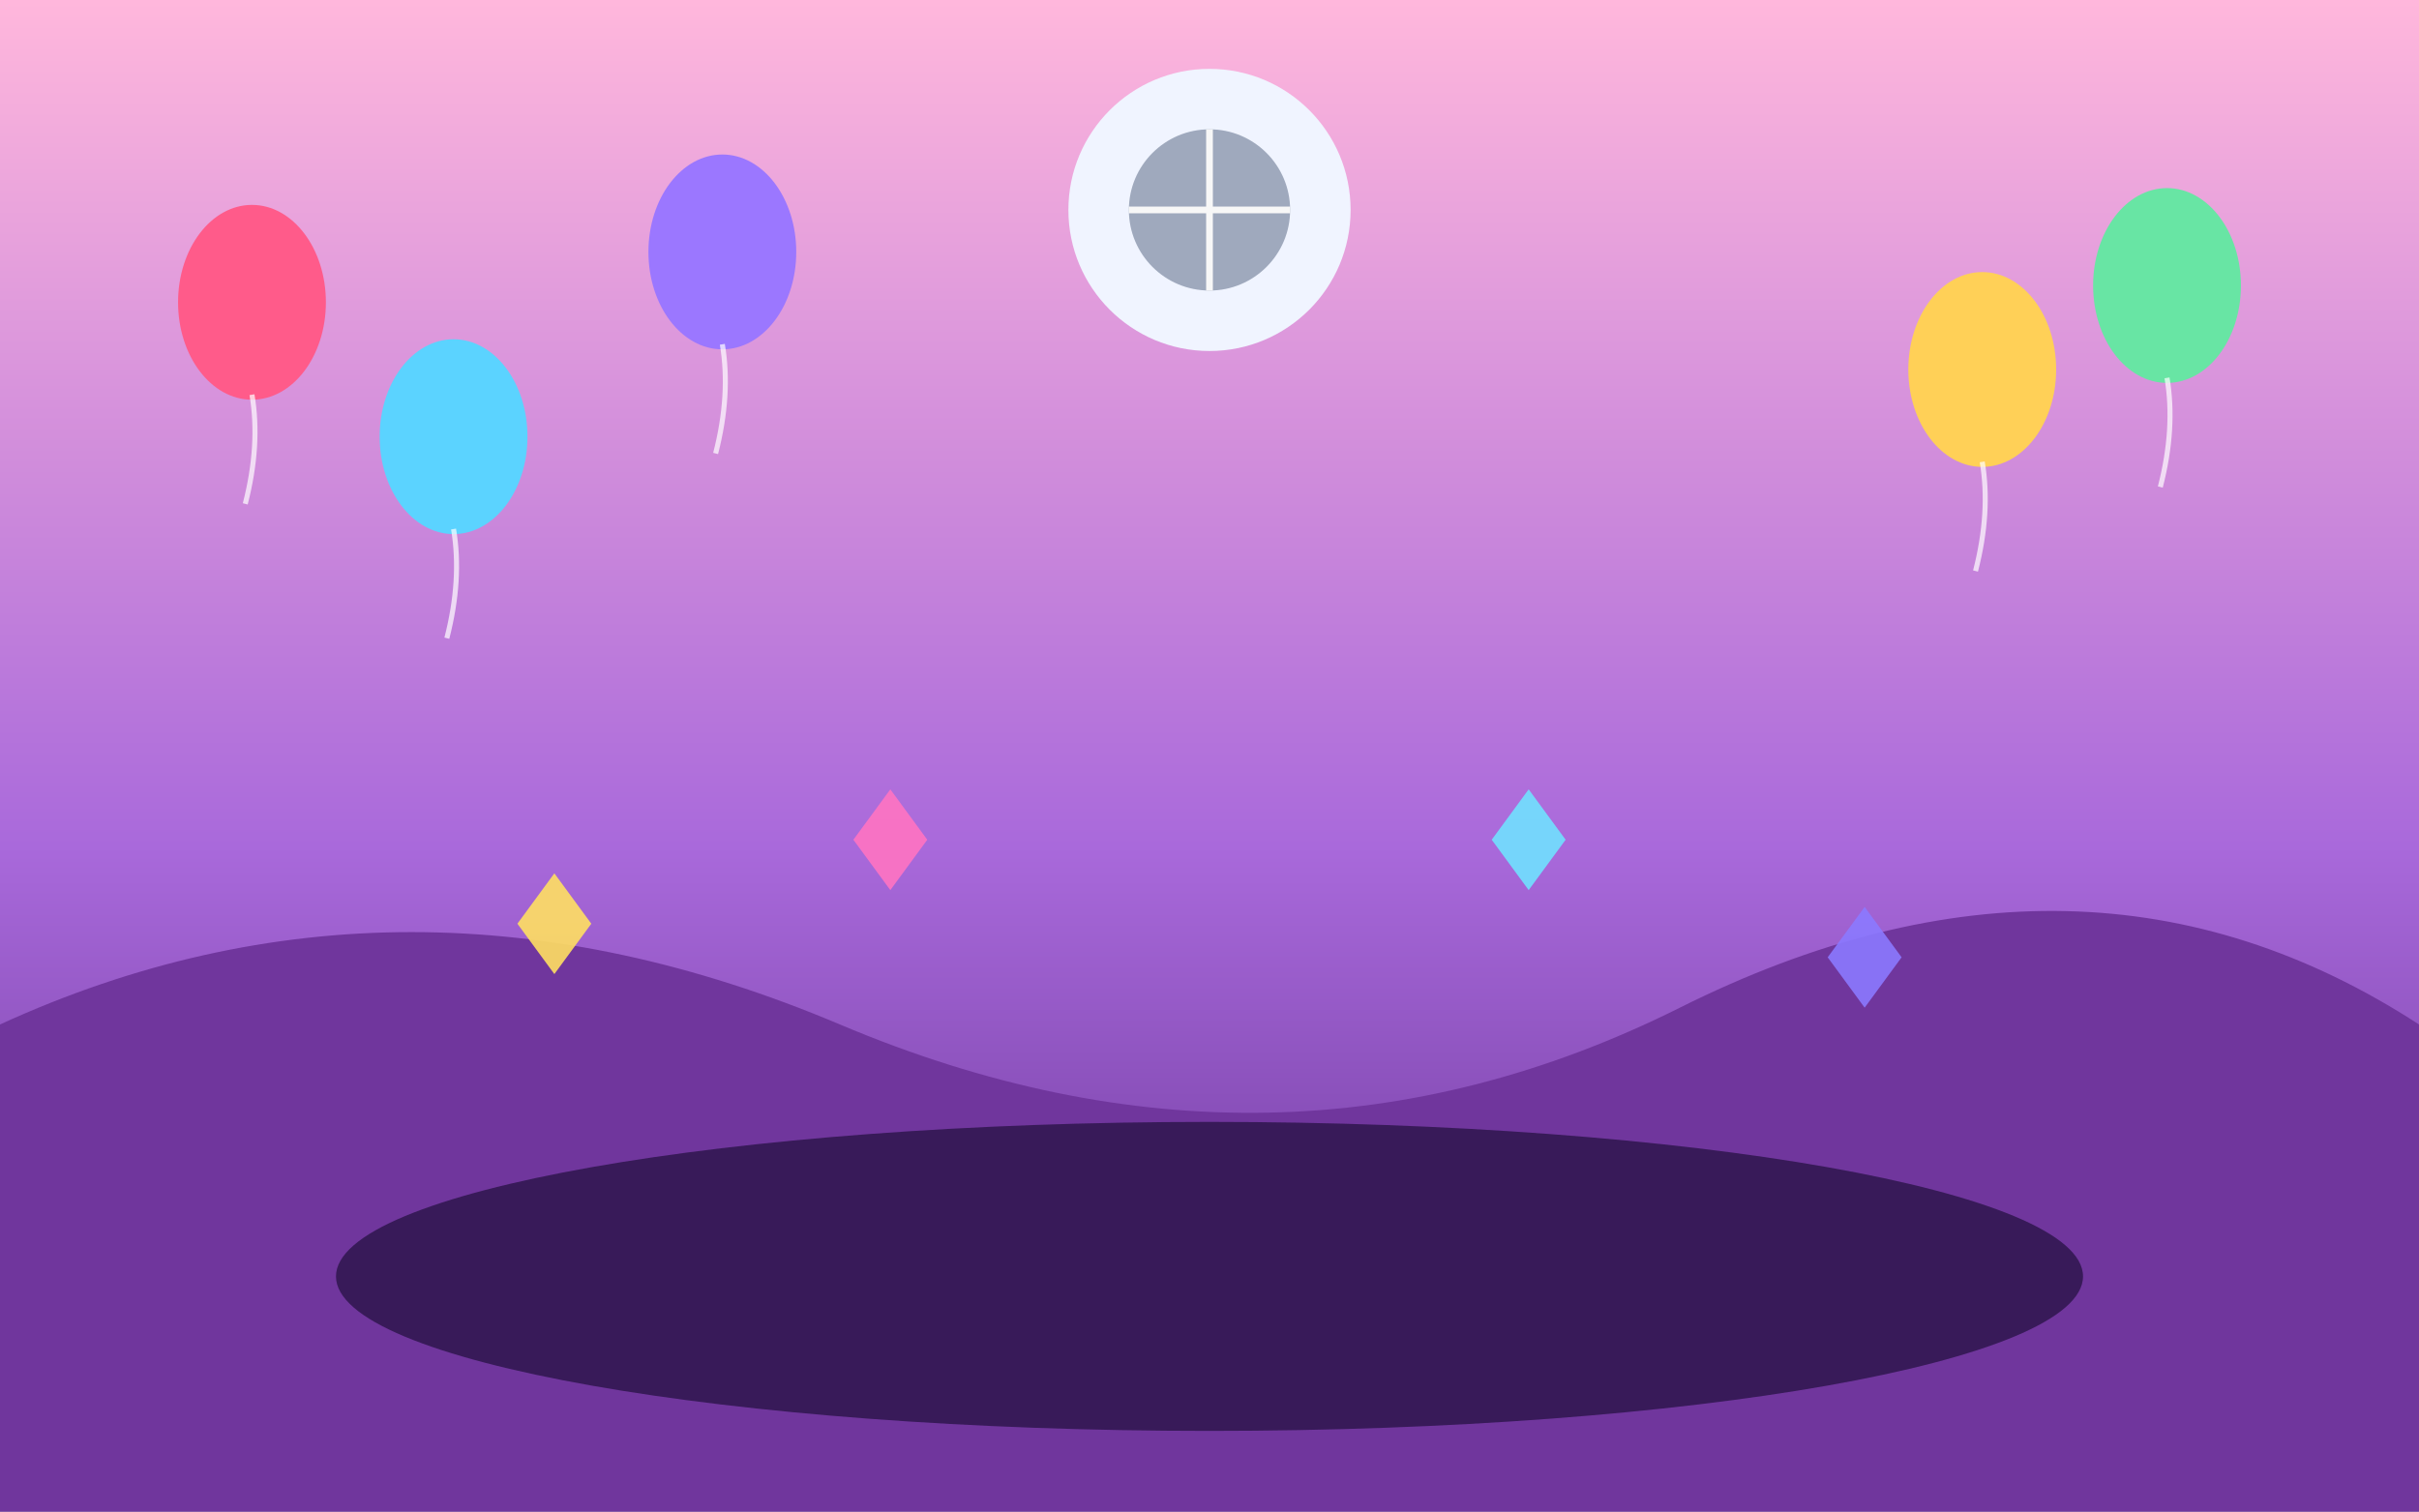
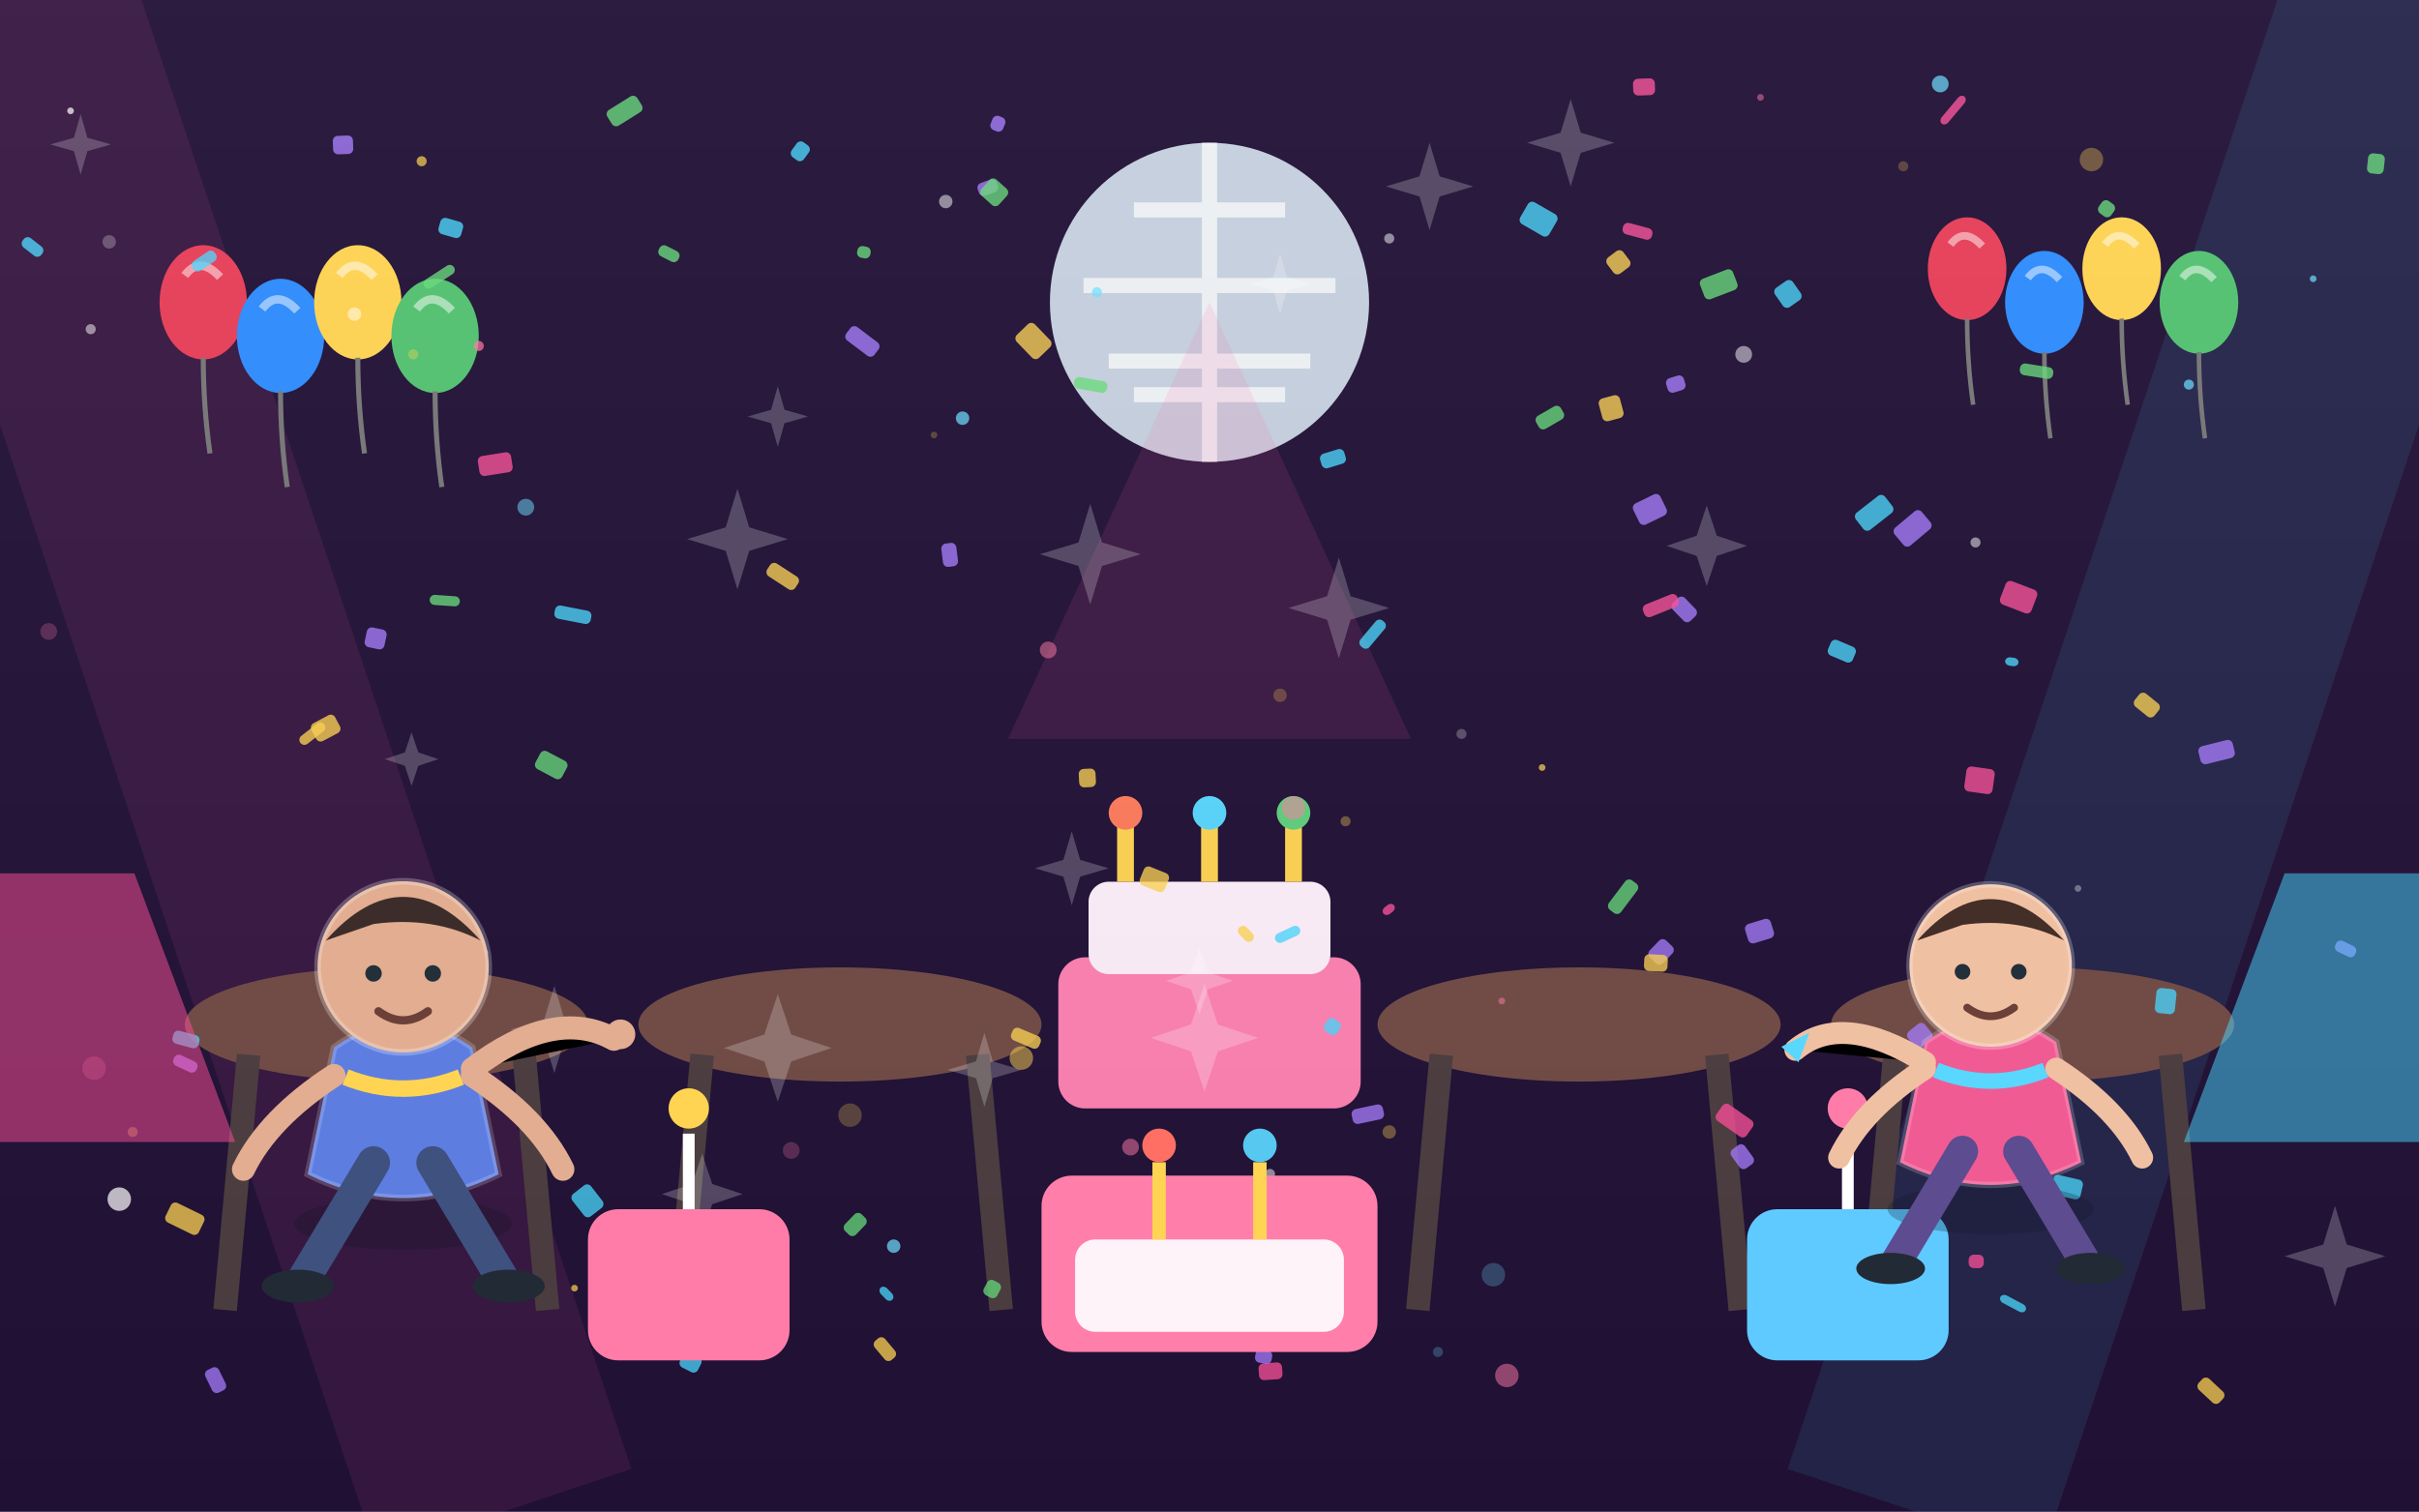
<svg xmlns="http://www.w3.org/2000/svg" viewBox="0 0 1440 900" preserveAspectRatio="xMidYMid slice">
  <defs>
-     <linearGradient id="party-bg" x1="0" y1="0" x2="0" y2="1">
-       <stop stop-color="#ffb7dc" />
-       <stop offset=".56" stop-color="#a969db" />
-       <stop offset="1" stop-color="#5a2a89" />
+     <linearGradient id="bg-party" x1="0" y1="0" x2="0" y2="1">
+       <stop offset="0" stop-color="#8133a9" />
+       <stop offset="1" stop-color="#20103d" />
    </linearGradient>
-     <linearGradient id="party-hill" x1="0" y1="0" x2="1" y2="1">
-       <stop stop-color="#ffffff" stop-opacity=".92" />
-       <stop offset="1" stop-color="#cfd8e6" stop-opacity=".95" />
+     <linearGradient id="ground" x1="0" y1="0" x2="0" y2="1">
+       <stop offset="0" stop-color="#ffffff" stop-opacity=".18" />
+       <stop offset="1" stop-color="#000000" stop-opacity=".18" />
    </linearGradient>
-     <linearGradient id="party-shadow" x1="0" y1="0" x2="0" y2="1">
-       <stop stop-color="#000" stop-opacity=".04" />
-       <stop offset="1" stop-color="#000" stop-opacity=".28" />
+     <linearGradient id="glass" x1="0" y1="0" x2="0" y2="1">
+       <stop offset="0" stop-color="#ffffff" stop-opacity=".34" />
+       <stop offset="1" stop-color="#ffffff" stop-opacity=".05" />
    </linearGradient>
-     <filter id="party-soft">
+     <filter id="shadow" x="-40%" y="-40%" width="180%" height="180%">
+       <feDropShadow dx="0" dy="10" stdDeviation="8" flood-color="#000" flood-opacity=".25" />
+     </filter>
+     <filter id="soft" x="-40%" y="-40%" width="180%" height="180%">
      <feGaussianBlur stdDeviation="18" />
    </filter>
-     <filter id="party-shadow">
-       <feDropShadow dx="0" dy="14" stdDeviation="10" flood-opacity=".18" />
+     <filter id="glow" x="-60%" y="-60%" width="220%" height="220%">
+       <feGaussianBlur stdDeviation="10" result="b" />
+       <feMerge>
+         <feMergeNode in="b" />
+         <feMergeNode in="SourceGraphic" />
+       </feMerge>
    </filter>
  </defs>
-   <rect width="1440" height="900" fill="url(#party-bg)" />
-   <circle cx="720" cy="125" r="84" fill="#f0f4ff" />
-   <g transform="translate(720 125)">
-     <circle r="48" fill="#9fa9bd" />
-     <path d="M-48 0 H48 M0 -48 V48" stroke="#f7f7f7" stroke-width="4" />
-   </g>
-   <path d="M0 610 Q240 500 500 610 T1000 600 T1440 610 L1440 900 L0 900Z" fill="#70369d" />
-   <ellipse cx="720" cy="760" rx="520" ry="92" fill="#381a59" />
-   <ellipse cx="150" cy="180" rx="44" ry="58" fill="#ff5b8a" />
-   <path d="M150 235 Q155 265 146 300" stroke="#fff" stroke-width="3" fill="none" opacity=".7" />
-   <ellipse cx="270" cy="260" rx="44" ry="58" fill="#5bd3ff" />
-   <path d="M270 315 Q275 345 266 380" stroke="#fff" stroke-width="3" fill="none" opacity=".7" />
-   <ellipse cx="1180" cy="220" rx="44" ry="58" fill="#ffd057" />
-   <path d="M1180 275 Q1185 305 1176 340" stroke="#fff" stroke-width="3" fill="none" opacity=".7" />
-   <ellipse cx="1290" cy="170" rx="44" ry="58" fill="#68e5a4" />
-   <path d="M1290 225 Q1295 255 1286 290" stroke="#fff" stroke-width="3" fill="none" opacity=".7" />
-   <ellipse cx="430" cy="150" rx="44" ry="58" fill="#9b77ff" />
-   <path d="M430 205 Q435 235 426 270" stroke="#fff" stroke-width="3" fill="none" opacity=".7" />
-   <path d="M330 520 l22 30 l-22 30 l-22 -30Z" fill="#ffdf62" opacity=".9" />
-   <path d="M530 470 l22 30 l-22 30 l-22 -30Z" fill="#ff73c2" opacity=".9" />
-   <path d="M910 470 l22 30 l-22 30 l-22 -30Z" fill="#70e1ff" opacity=".9" />
-   <path d="M1110 540 l22 30 l-22 30 l-22 -30Z" fill="#8b79ff" opacity=".9" />
+   <rect width="1440" height="900" fill="url(#bg-party)" />
+   <rect width="1440" height="900" fill="#211137" />
+   <path d="M0 0 L300 900" stroke="#ff4f9a" stroke-width="160" opacity=".10" />
+   <path d="M1440 0 L1140 900" stroke="#49d7ff" stroke-width="160" opacity=".10" />
+   <g transform="translate(121.0 180) scale(1.0)">
+     <ellipse cx="0" cy="0" rx="26" ry="34" fill="#e83d57" />
+     <path d="M0 33 Q0 62 4 90" stroke="#777" stroke-width="3" fill="none" />
+     <path d="M-11 -16 Q-2 -28 10 -15" stroke="#fff" stroke-opacity=".5" stroke-width="5" fill="none" />
+   </g>
+   <g transform="translate(167.0 200) scale(1.0)">
+     <ellipse cx="0" cy="0" rx="26" ry="34" fill="#2d8cff" />
+     <path d="M0 33 Q0 62 4 90" stroke="#777" stroke-width="3" fill="none" />
+     <path d="M-11 -16 Q-2 -28 10 -15" stroke="#fff" stroke-opacity=".5" stroke-width="5" fill="none" />
+   </g>
+   <g transform="translate(213.0 180) scale(1.0)">
+     <ellipse cx="0" cy="0" rx="26" ry="34" fill="#ffd452" />
+     <path d="M0 33 Q0 62 4 90" stroke="#777" stroke-width="3" fill="none" />
+     <path d="M-11 -16 Q-2 -28 10 -15" stroke="#fff" stroke-opacity=".5" stroke-width="5" fill="none" />
+   </g>
+   <g transform="translate(259.0 200) scale(1.0)">
+     <ellipse cx="0" cy="0" rx="26" ry="34" fill="#52c26f" />
+     <path d="M0 33 Q0 62 4 90" stroke="#777" stroke-width="3" fill="none" />
+     <path d="M-11 -16 Q-2 -28 10 -15" stroke="#fff" stroke-opacity=".5" stroke-width="5" fill="none" />
+   </g>
+   <g transform="translate(1171.0 160) scale(0.9)">
+     <ellipse cx="0" cy="0" rx="26" ry="34" fill="#e83d57" />
+     <path d="M0 33 Q0 62 4 90" stroke="#777" stroke-width="3" fill="none" />
+     <path d="M-11 -16 Q-2 -28 10 -15" stroke="#fff" stroke-opacity=".5" stroke-width="5" fill="none" />
+   </g>
+   <g transform="translate(1217.0 180) scale(0.9)">
+     <ellipse cx="0" cy="0" rx="26" ry="34" fill="#2d8cff" />
+     <path d="M0 33 Q0 62 4 90" stroke="#777" stroke-width="3" fill="none" />
+     <path d="M-11 -16 Q-2 -28 10 -15" stroke="#fff" stroke-opacity=".5" stroke-width="5" fill="none" />
+   </g>
+   <g transform="translate(1263.0 160) scale(0.9)">
+     <ellipse cx="0" cy="0" rx="26" ry="34" fill="#ffd452" />
+     <path d="M0 33 Q0 62 4 90" stroke="#777" stroke-width="3" fill="none" />
+     <path d="M-11 -16 Q-2 -28 10 -15" stroke="#fff" stroke-opacity=".5" stroke-width="5" fill="none" />
+   </g>
+   <g transform="translate(1309.0 180) scale(0.9)">
+     <ellipse cx="0" cy="0" rx="26" ry="34" fill="#52c26f" />
+     <path d="M0 33 Q0 62 4 90" stroke="#777" stroke-width="3" fill="none" />
+     <path d="M-11 -16 Q-2 -28 10 -15" stroke="#fff" stroke-opacity=".5" stroke-width="5" fill="none" />
+   </g>
+   <g transform="translate(720 180)">
+     <circle r="95" fill="#c6d0de" />
+     <path d="M-75 -10 H75 M-60 35 H60 M-45 -55 H45 M0 -95 V95 M-45 55 H45" stroke="#fff" stroke-width="9" opacity=".7" />
+     <path d="M-120 260 L0 0 L120 260" fill="#ff4f9a" opacity=".12" />
+   </g>
+   <g transform="translate(230 610)">
+     <ellipse cx="0" cy="0" rx="120" ry="34" fill="#724c46" />
+     <path d="M-82 18 L-96 170 M82 18 L96 170" stroke="#4d3d40" stroke-width="14" />
+   </g>
+   <g transform="translate(500 610)">
+     <ellipse cx="0" cy="0" rx="120" ry="34" fill="#724c46" />
+     <path d="M-82 18 L-96 170 M82 18 L96 170" stroke="#4d3d40" stroke-width="14" />
+   </g>
+   <g transform="translate(940 610)">
+     <ellipse cx="0" cy="0" rx="120" ry="34" fill="#724c46" />
+     <path d="M-82 18 L-96 170 M82 18 L96 170" stroke="#4d3d40" stroke-width="14" />
+   </g>
+   <g transform="translate(1210 610)">
+     <ellipse cx="0" cy="0" rx="120" ry="34" fill="#724c46" />
+     <path d="M-82 18 L-96 170 M82 18 L96 170" stroke="#4d3d40" stroke-width="14" />
+   </g>
+   <g transform="translate(720 610)">
+     <rect x="-90" y="-40" width="180" height="90" rx="16" fill="#ff82b3" />
+     <rect x="-72" y="-85" width="144" height="55" rx="12" fill="#fff0fb" />
+     <path d="M-50 -85 V-120 M0 -85 V-120 M50 -85 V-120" stroke="#ffd452" stroke-width="10" />
+     <circle cx="-50" cy="-126" r="10" fill="#ff7c5d" />
+     <circle cx="0" cy="-126" r="10" fill="#59d7ff" />
+     <circle cx="50" cy="-126" r="10" fill="#61cf7e" />
+   </g>
+   <rect x="511" y="146" width="8" height="7" rx="3" fill="#66db7a" transform="rotate(11 511 146)" opacity=".78" />
+   <rect x="792" y="605" width="9" height="9" rx="3" fill="#49d7ff" transform="rotate(35 792 605)" opacity=".78" />
+   <rect x="913" y="249" width="17" height="9" rx="3" fill="#66db7a" transform="rotate(-30 913 249)" opacity=".78" />
+   <rect x="251" y="168" width="21" height="6" rx="3" fill="#66db7a" transform="rotate(-33 251 168)" opacity=".78" />
+   <rect x="911" y="119" width="20" height="15" rx="3" fill="#49d7ff" transform="rotate(30 911 119)" opacity=".78" />
+   <rect x="711" y="756" width="9" height="13" rx="3" fill="#a77bff" transform="rotate(-18 711 756)" opacity=".78" />
+   <rect x="614" y="191" width="19" height="15" rx="3" fill="#ffd452" transform="rotate(46 614 191)" opacity=".78" />
+   <rect x="740" y="550" width="11" height="6" rx="3" fill="#ffd452" transform="rotate(46 740 550)" opacity=".78" />
+   <rect x="284" y="272" width="20" height="12" rx="3" fill="#ff4f9a" transform="rotate(-9 284 272)" opacity=".78" />
+   <rect x="1134" y="616" width="13" height="12" rx="3" fill="#a77bff" transform="rotate(-39 1134 616)" opacity=".78" />
+   <rect x="1253" y="118" width="9" height="9" rx="3" fill="#66db7a" transform="rotate(36 1253 118)" opacity=".78" />
+   <rect x="980" y="568" width="14" height="11" rx="3" fill="#a77bff" transform="rotate(-46 980 568)" opacity=".78" />
+   <rect x="256" y="354" width="18" height="6" rx="3" fill="#66db7a" transform="rotate(4 256 354)" opacity=".78" />
+   <rect x="1392" y="559" width="13" height="7" rx="3" fill="#a77bff" transform="rotate(26 1392 559)" opacity=".78" />
+   <rect x="1203" y="216" width="20" height="7" rx="3" fill="#66db7a" transform="rotate(9 1203 216)" opacity=".78" />
+   <rect x="113" y="157" width="16" height="7" rx="3" fill="#49d7ff" transform="rotate(-34 113 157)" opacity=".78" />
+   <rect x="331" y="360" width="22" height="8" rx="3" fill="#49d7ff" transform="rotate(11 331 360)" opacity=".78" />
+   <rect x="581" y="110" width="12" height="8" rx="3" fill="#a77bff" transform="rotate(-20 581 110)" opacity=".78" />
+   <rect x="256" y="670" width="12" height="14" rx="3" fill="#a77bff" transform="rotate(-44 256 670)" opacity=".78" />
+   <rect x="1029" y="686" width="10" height="14" rx="3" fill="#a77bff" transform="rotate(-36 1029 686)" opacity=".78" />
+   <rect x="350" y="704" width="17" height="14" rx="3" fill="#49d7ff" transform="rotate(52 350 704)" opacity=".78" />
+   <rect x="1154" y="72" width="21" height="5" rx="3" fill="#ff4f9a" transform="rotate(-50 1154 72)" opacity=".78" />
+   <rect x="1313" y="819" width="17" height="9" rx="3" fill="#ffd452" transform="rotate(43 1313 819)" opacity=".78" />
+   <rect x="1171" y="456" width="17" height="15" rx="3" fill="#ff4f9a" transform="rotate(8 1171 456)" opacity=".78" />
+   <rect x="1284" y="588" width="12" height="15" rx="3" fill="#49d7ff" transform="rotate(6 1284 588)" opacity=".78" />
+   <rect x="501" y="731" width="14" height="9" rx="3" fill="#66db7a" transform="rotate(-46 501 731)" opacity=".78" />
+   <rect x="1410" y="91" width="10" height="12" rx="3" fill="#66db7a" transform="rotate(6 1410 91)" opacity=".78" />
+   <rect x="951" y="238" width="13" height="14" rx="3" fill="#ffd452" transform="rotate(-15 951 238)" opacity=".78" />
+   <rect x="653" y="781" width="21" height="10" rx="3" fill="#66db7a" transform="rotate(-39 653 781)" opacity=".78" />
+   <rect x="758" y="557" width="16" height="6" rx="3" fill="#49d7ff" transform="rotate(-25 758 557)" opacity=".78" />
+   <rect x="955" y="155" width="12" height="12" rx="3" fill="#ffd452" transform="rotate(-37 955 155)" opacity=".78" />
+   <rect x="198" y="81" width="12" height="11" rx="3" fill="#a77bff" transform="rotate(-2 198 81)" opacity=".78" />
+   <rect x="508" y="193" width="21" height="10" rx="3" fill="#a77bff" transform="rotate(37 508 193)" opacity=".78" />
+   <rect x="640" y="224" width="20" height="7" rx="3" fill="#66db7a" transform="rotate(10 640 224)" opacity=".78" />
+   <rect x="956" y="540" width="22" height="9" rx="3" fill="#66db7a" transform="rotate(-53 956 540)" opacity=".78" />
+   <rect x="184" y="432" width="16" height="12" rx="3" fill="#ffd452" transform="rotate(-28 184 432)" opacity=".78" />
+   <rect x="1194" y="391" width="8" height="5" rx="3" fill="#49d7ff" transform="rotate(8 1194 391)" opacity=".78" />
+   <rect x="1223" y="699" width="18" height="12" rx="3" fill="#49d7ff" transform="rotate(13 1223 699)" opacity=".78" />
+   <rect x="16" y="140" width="14" height="7" rx="3" fill="#49d7ff" transform="rotate(38 16 140)" opacity=".78" />
+   <rect x="749" y="812" width="14" height="10" rx="3" fill="#ff4f9a" transform="rotate(-4 749 812)" opacity=".78" />
+   <rect x="104" y="613" width="16" height="8" rx="3" fill="#49d7ff" transform="rotate(15 104 613)" opacity=".78" />
+   <rect x="591" y="105" width="14" height="13" rx="3" fill="#66db7a" transform="rotate(42 591 105)" opacity=".78" />
+   <rect x="1126" y="316" width="21" height="14" rx="3" fill="#a77bff" transform="rotate(-40 1126 316)" opacity=".78" />
+   <rect x="263" y="129" width="14" height="10" rx="3" fill="#49d7ff" transform="rotate(16 263 129)" opacity=".78" />
+   <rect x="748" y="803" width="10" height="8" rx="3" fill="#a77bff" transform="rotate(10 748 803)" opacity=".78" />
+   <rect x="822" y="542" width="8" height="5" rx="3" fill="#ff4f9a" transform="rotate(-38 822 542)" opacity=".78" />
+   <rect x="682" y="515" width="16" height="12" rx="3" fill="#ffd452" transform="rotate(22 682 515)" opacity=".78" />
+   <rect x="1055" y="173" width="13" height="14" rx="3" fill="#49d7ff" transform="rotate(-35 1055 173)" opacity=".78" />
+   <rect x="804" y="661" width="19" height="9" rx="3" fill="#a77bff" transform="rotate(-12 804 661)" opacity=".78" />
+   <rect x="1038" y="551" width="16" height="12" rx="3" fill="#a77bff" transform="rotate(-17 1038 551)" opacity=".78" />
+   <rect x="972" y="47" width="13" height="10" rx="3" fill="#ff4f9a" transform="rotate(-2 972 47)" opacity=".78" />
+   <rect x="1195" y="345" width="20" height="15" rx="3" fill="#ff4f9a" transform="rotate(21 1195 345)" opacity=".78" />
+   <rect x="971" y="301" width="18" height="14" rx="3" fill="#a77bff" transform="rotate(-26 971 301)" opacity=".78" />
+   <rect x="105" y="627" width="15" height="7" rx="3" fill="#a77bff" transform="rotate(25 105 627)" opacity=".78" />
+   <rect x="1269" y="419" width="10" height="15" rx="3" fill="#ffd452" transform="rotate(-51 1269 419)" opacity=".78" />
+   <rect x="1172" y="747" width="9" height="8" rx="3" fill="#ff4f9a" transform="rotate(1 1172 747)" opacity=".78" />
+   <rect x="642" y="458" width="10" height="11" rx="3" fill="#ffd452" transform="rotate(-3 642 458)" opacity=".78" />
+   <rect x="1027" y="656" width="22" height="12" rx="3" fill="#ff4f9a" transform="rotate(35 1027 656)" opacity=".78" />
+   <rect x="282" y="561" width="11" height="13" rx="3" fill="#49d7ff" transform="rotate(29 282 561)" opacity=".78" />
+   <rect x="979" y="568" width="14" height="10" rx="3" fill="#ffd452" transform="rotate(3 979 568)" opacity=".78" />
+   <rect x="1091" y="380" width="16" height="10" rx="3" fill="#49d7ff" transform="rotate(23 1091 380)" opacity=".78" />
+   <rect x="991" y="226" width="11" height="9" rx="3" fill="#a77bff" transform="rotate(-17 991 226)" opacity=".78" />
+   <rect x="460" y="334" width="20" height="9" rx="3" fill="#ffd452" transform="rotate(33 460 334)" opacity=".78" />
+   <rect x="1001" y="354" width="15" height="10" rx="3" fill="#a77bff" transform="rotate(46 1001 354)" opacity=".78" />
+   <rect x="560" y="324" width="9" height="14" rx="3" fill="#a77bff" transform="rotate(-7 560 324)" opacity=".78" />
+   <rect x="808" y="383" width="20" height="7" rx="3" fill="#49d7ff" transform="rotate(-50 808 383)" opacity=".78" />
+   <rect x="589" y="761" width="9" height="10" rx="3" fill="#66db7a" transform="rotate(28 589 761)" opacity=".78" />
+   <rect x="525" y="795" width="15" height="8" rx="3" fill="#ffd452" transform="rotate(50 525 795)" opacity=".78" />
+   <rect x="1103" y="307" width="22" height="13" rx="3" fill="#49d7ff" transform="rotate(-38 1103 307)" opacity=".78" />
+   <rect x="223" y="660" width="19" height="14" rx="3" fill="#ffd452" transform="rotate(-24 223 660)" opacity=".78" />
+   <rect x="103" y="715" width="22" height="13" rx="3" fill="#ffd452" transform="rotate(26 103 715)" opacity=".78" />
+   <rect x="476" y="83" width="9" height="11" rx="3" fill="#49d7ff" transform="rotate(36 476 83)" opacity=".78" />
+   <rect x="967" y="132" width="18" height="7" rx="3" fill="#ff4f9a" transform="rotate(15 967 132)" opacity=".78" />
+   <rect x="323" y="446" width="18" height="12" rx="3" fill="#66db7a" transform="rotate(28 323 446)" opacity=".78" />
+   <rect x="408" y="804" width="12" height="10" rx="3" fill="#49d7ff" transform="rotate(27 408 804)" opacity=".78" />
+   <rect x="121" y="817" width="9" height="15" rx="3" fill="#a77bff" transform="rotate(-26 121 817)" opacity=".78" />
+   <rect x="1095" y="786" width="19" height="5" rx="3" fill="#ffd452" transform="rotate(-2 1095 786)" opacity=".78" />
+   <rect x="360" y="67" width="21" height="11" rx="3" fill="#66db7a" transform="rotate(-32 360 67)" opacity=".78" />
+   <rect x="592" y="68" width="8" height="9" rx="3" fill="#a77bff" transform="rotate(22 592 68)" opacity=".78" />
+   <rect x="219" y="373" width="12" height="12" rx="3" fill="#a77bff" transform="rotate(12 219 373)" opacity=".78" />
+   <rect x="1011" y="167" width="21" height="13" rx="3" fill="#66db7a" transform="rotate(-21 1011 167)" opacity=".78" />
+   <rect x="394" y="145" width="13" height="7" rx="3" fill="#66db7a" transform="rotate(27 394 145)" opacity=".78" />
+   <rect x="526" y="765" width="10" height="5" rx="3" fill="#49d7ff" transform="rotate(46 526 765)" opacity=".78" />
+   <rect x="604" y="611" width="18" height="8" rx="3" fill="#ffd452" transform="rotate(23 604 611)" opacity=".78" />
+   <rect x="1308" y="445" width="21" height="11" rx="3" fill="#a77bff" transform="rotate(-14 1308 445)" opacity=".78" />
+   <rect x="177" y="440" width="18" height="6" rx="3" fill="#ffd452" transform="rotate(-38 177 440)" opacity=".78" />
+   <rect x="977" y="361" width="22" height="8" rx="3" fill="#ff4f9a" transform="rotate(-22 977 361)" opacity=".78" />
+   <rect x="785" y="271" width="15" height="9" rx="3" fill="#49d7ff" transform="rotate(-17 785 271)" opacity=".78" />
+   <rect x="1192" y="770" width="17" height="5" rx="3" fill="#49d7ff" transform="rotate(28 1192 770)" opacity=".78" />
+   <rect x="736" y="739" width="11" height="5" rx="3" fill="#ff4f9a" transform="rotate(4 736 739)" opacity=".78" />
+   <rect width="1440" height="900" fill="url(#ground)" opacity=".25" />
+   <circle cx="532" cy="742" r="4" fill="#6fe0ff" opacity="0.7" />
+   <circle cx="65" cy="144" r="4" fill="#ffffff" opacity="0.25" />
+   <circle cx="801" cy="489" r="3" fill="#ffd452" opacity="0.35" />
+   <circle cx="1176" cy="323" r="3" fill="#ffffff" opacity="0.5" />
+   <circle cx="246" cy="211" r="3" fill="#ffd452" opacity="0.35" />
+   <circle cx="770" cy="481" r="7" fill="#ff7ba7" opacity="0.5" />
+   <circle cx="1245" cy="95" r="7" fill="#ffd452" opacity="0.35" />
+   <circle cx="56" cy="636" r="7" fill="#ff7ba7" opacity="0.25" />
+   <circle cx="894" cy="596" r="2" fill="#ff7ba7" opacity="0.5" />
+   <circle cx="313" cy="302" r="5" fill="#6fe0ff" opacity="0.5" />
+   <circle cx="1303" cy="229" r="3" fill="#6fe0ff" opacity="0.7" />
+   <circle cx="292" cy="769" r="3" fill="#ffd452" opacity="0.35" />
+   <circle cx="79" cy="674" r="3" fill="#ffd452" opacity="0.35" />
+   <circle cx="71" cy="714" r="7" fill="#ffffff" opacity="0.7" />
+   <circle cx="1237" cy="529" r="2" fill="#ffffff" opacity="0.35" />
+   <circle cx="556" cy="259" r="2" fill="#ffd452" opacity="0.25" />
+   <circle cx="285" cy="206" r="3" fill="#ff7ba7" opacity="0.7" />
+   <circle cx="471" cy="685" r="5" fill="#ff7ba7" opacity="0.25" />
+   <circle cx="251" cy="96" r="3" fill="#ffd452" opacity="0.7" />
+   <circle cx="299" cy="650" r="2" fill="#ff7ba7" opacity="0.35" />
+   <circle cx="608" cy="630" r="7" fill="#ffd452" opacity="0.5" />
+   <circle cx="762" cy="414" r="4" fill="#ffd452" opacity="0.25" />
+   <circle cx="918" cy="457" r="2" fill="#ffd452" opacity="0.7" />
+   <circle cx="42" cy="66" r="2" fill="#ffffff" opacity="0.7" />
+   <circle cx="1377" cy="166" r="2" fill="#6fe0ff" opacity="0.7" />
+   <circle cx="827" cy="674" r="4" fill="#ffd452" opacity="0.35" />
+   <circle cx="653" cy="174" r="3" fill="#6fe0ff" opacity="0.7" />
+   <circle cx="211" cy="187" r="4" fill="#ffffff" opacity="0.5" />
+   <circle cx="563" cy="120" r="4" fill="#ffffff" opacity="0.5" />
+   <circle cx="856" cy="805" r="3" fill="#6fe0ff" opacity="0.25" />
+   <circle cx="827" cy="142" r="3" fill="#ffffff" opacity="0.5" />
+   <circle cx="1048" cy="58" r="2" fill="#ff7ba7" opacity="0.5" />
+   <circle cx="1133" cy="99" r="3" fill="#ffd452" opacity="0.25" />
+   <circle cx="573" cy="249" r="4" fill="#6fe0ff" opacity="0.7" />
+   <circle cx="897" cy="819" r="7" fill="#ff7ba7" opacity="0.5" />
+   <circle cx="1038" cy="211" r="5" fill="#ffffff" opacity="0.5" />
+   <circle cx="756" cy="699" r="3" fill="#ffffff" opacity="0.5" />
+   <circle cx="624" cy="387" r="5" fill="#ff7ba7" opacity="0.5" />
+   <circle cx="29" cy="376" r="5" fill="#ff7ba7" opacity="0.25" />
+   <circle cx="342" cy="767" r="2" fill="#ffd452" opacity="0.7" />
+   <circle cx="506" cy="664" r="7" fill="#ffd452" opacity="0.25" />
+   <circle cx="889" cy="759" r="7" fill="#6fe0ff" opacity="0.25" />
+   <circle cx="54" cy="196" r="3" fill="#ffffff" opacity="0.5" />
+   <circle cx="673" cy="683" r="5" fill="#ff7ba7" opacity="0.5" />
+   <circle cx="1155" cy="50" r="5" fill="#6fe0ff" opacity="0.7" />
+   <circle cx="870" cy="437" r="3" fill="#ffffff" opacity="0.25" />
+   <path d="M245 436 L249 448 L261 452 L249 456 L245 468 L241 456 L229 452 L241 448Z" fill="#fff" opacity=".22" />
+   <path d="M1016 301 L1022 319 L1040 325 L1022 331 L1016 349 L1010 331 L992 325 L1010 319Z" fill="#fff" opacity=".22" />
+   <path d="M586 615 L591 632 L608 637 L591 642 L586 659 L581 642 L564 637 L581 632Z" fill="#fff" opacity=".22" />
+   <path d="M935 59 L941 79 L961 85 L941 91 L935 111 L929 91 L909 85 L929 79Z" fill="#fff" opacity=".22" />
+   <path d="M851 85 L857 105 L877 111 L857 117 L851 137 L845 117 L825 111 L845 105Z" fill="#fff" opacity=".22" />
+   <path d="M1390 718 L1397 741 L1420 748 L1397 755 L1390 778 L1383 755 L1360 748 L1383 741Z" fill="#fff" opacity=".22" />
+   <path d="M463 592 L471 616 L495 624 L471 632 L463 656 L455 632 L431 624 L455 616Z" fill="#fff" opacity=".22" />
+   <path d="M797 332 L804 355 L827 362 L804 369 L797 392 L790 369 L767 362 L790 355Z" fill="#fff" opacity=".22" />
+   <path d="M418 687 L424 705 L442 711 L424 717 L418 735 L412 717 L394 711 L412 705Z" fill="#fff" opacity=".22" />
+   <path d="M717 586 L725 610 L749 618 L725 626 L717 650 L709 626 L685 618 L709 610Z" fill="#fff" opacity=".22" />
+   <path d="M649 300 L656 323 L679 330 L656 337 L649 360 L642 337 L619 330 L642 323Z" fill="#fff" opacity=".22" />
+   <path d="M439 291 L446 314 L469 321 L446 328 L439 351 L432 328 L409 321 L432 314Z" fill="#fff" opacity=".22" />
+   <path d="M463 230 L467 244 L481 248 L467 252 L463 266 L459 252 L445 248 L459 244Z" fill="#fff" opacity=".22" />
+   <path d="M638 495 L643 512 L660 517 L643 522 L638 539 L633 522 L616 517 L633 512Z" fill="#fff" opacity=".22" />
+   <path d="M48 68 L52 82 L66 86 L52 90 L48 104 L44 90 L30 86 L44 82Z" fill="#fff" opacity=".22" />
+   <path d="M714 564 L719 579 L734 584 L719 589 L714 604 L709 589 L694 584 L709 579Z" fill="#fff" opacity=".22" />
+   <path d="M330 587 L336 607 L356 613 L336 619 L330 639 L324 619 L304 613 L324 607Z" fill="#fff" opacity=".22" />
+   <path d="M762 151 L766 165 L780 169 L766 173 L762 187 L758 173 L744 169 L758 165Z" fill="#fff" opacity=".22" />
+   <g transform="translate(0 520)">
+     <path d="M0 0 H80 L140 160 H-60Z" fill="#ff4f9a" opacity=".5" />
+   </g>
+   <g transform="translate(1360 520)">
+     <path d="M0 0 H80 L140 160 H-60Z" fill="#49d7ff" opacity=".5" />
+   </g>
+   <g transform="translate(350 720)">
+     <rect width="120" height="90" rx="18" fill="#ff7ca9" />
+     <path d="M60 0 V-45" stroke="#fff" stroke-width="7" />
+     <circle cx="60" cy="-60" r="12" fill="#ffd452" />
+   </g>
+   <g transform="translate(1040 720)">
+     <rect width="120" height="90" rx="18" fill="#5fcaff" />
+     <path d="M60 0 V-45" stroke="#fff" stroke-width="7" />
+     <circle cx="60" cy="-60" r="12" fill="#ff7ca9" />
+   </g>
+   <g transform="translate(240 560) scale(0.98 0.98)">
+     <ellipse cx="0" cy="172" rx="66" ry="16" fill="#101522" opacity=".25" />
+     <path d="M-42 65 Q0 35 42 65 L58 142 Q0 171 -58 142Z" fill="#5d7de1" stroke="#fff" stroke-opacity=".18" stroke-width="4" />
+     <path d="M-18 135 L-60 205" stroke="#3f517f" stroke-width="20" stroke-linecap="round" />
+     <path d="M18 135 L60 205" stroke="#3f517f" stroke-width="20" stroke-linecap="round" />
+     <ellipse cx="-64" cy="210" rx="22" ry="10" fill="#222a35" />
+     <ellipse cx="64" cy="210" rx="22" ry="10" fill="#222a35" />
+     <path d="M-42 82 Q-82 108 -97 139" stroke="#e2ad90" stroke-width="14" stroke-linecap="round" />
+     <path d="M42 82 Q82 108 97 139" stroke="#e2ad90" stroke-width="14" stroke-linecap="round" />
+     <circle cx="0" cy="16" r="52" fill="#e2ad90" stroke="#fff" stroke-opacity=".25" stroke-width="4" />
+     <path d="M-47 0 Q0 -53 47 0 Q18 -15 -18 -10Z" fill="#3c2d2a" />
+     <circle cx="-18" cy="20" r="5" fill="#23303a" />
+     <circle cx="18" cy="20" r="5" fill="#23303a" />
+     <path d="M-15 43 Q0 54 15 43" stroke="#6b4038" stroke-width="5" fill="none" stroke-linecap="round" />
+     <path d="M-35 83 Q0 97 35 83" stroke="#ffd452" stroke-width="10" fill="none" />
+     <path d="M42 78 Q92 40 128 60" stroke="#e2ad90" stroke-width="14" stroke-linecap="round" />
+     <circle cx="132" cy="57" r="9" fill="#e2ad90" />
+   </g>
+   <g transform="translate(1185 560) scale(0.93 0.93)">
+     <ellipse cx="0" cy="172" rx="66" ry="16" fill="#101522" opacity=".25" />
+     <path d="M-42 65 Q0 35 42 65 L58 142 Q0 171 -58 142Z" fill="#f15b94" stroke="#fff" stroke-opacity=".18" stroke-width="4" />
+     <path d="M-18 135 L-60 205" stroke="#5d4c8f" stroke-width="20" stroke-linecap="round" />
+     <path d="M18 135 L60 205" stroke="#5d4c8f" stroke-width="20" stroke-linecap="round" />
+     <ellipse cx="-64" cy="210" rx="22" ry="10" fill="#222a35" />
+     <ellipse cx="64" cy="210" rx="22" ry="10" fill="#222a35" />
+     <path d="M-42 82 Q-82 108 -97 139" stroke="#f0c0a2" stroke-width="14" stroke-linecap="round" />
+     <path d="M42 82 Q82 108 97 139" stroke="#f0c0a2" stroke-width="14" stroke-linecap="round" />
+     <circle cx="0" cy="16" r="52" fill="#f0c0a2" stroke="#fff" stroke-opacity=".25" stroke-width="4" />
+     <path d="M-47 0 Q0 -53 47 0 Q18 -15 -18 -10Z" fill="#432e28" />
+     <circle cx="-18" cy="20" r="5" fill="#23303a" />
+     <circle cx="18" cy="20" r="5" fill="#23303a" />
+     <path d="M-15 43 Q0 54 15 43" stroke="#6b4038" stroke-width="5" fill="none" stroke-linecap="round" />
+     <path d="M-35 83 Q0 97 35 83" stroke="#59d7ff" stroke-width="10" fill="none" />
+     <path d="M-42 78 Q-95 45 -125 70" stroke="#f0c0a2" stroke-width="14" stroke-linecap="round" />
+     <path d="M-134 68 l18 -9 l-7 19" fill="#59d7ff" />
+   </g>
+   <g transform="translate(620 700)">
+     <rect width="200" height="105" rx="18" fill="#ff7eaa" />
+     <rect x="20" y="38" width="160" height="55" rx="12" fill="#fff3fa" />
+     <path d="M70 38 V-8 M130 38 V-8" stroke="#ffd452" stroke-width="8" />
+     <circle cx="70" cy="-18" r="10" fill="#ff6f63" />
+     <circle cx="130" cy="-18" r="10" fill="#57c8ef" />
+   </g>
</svg>
